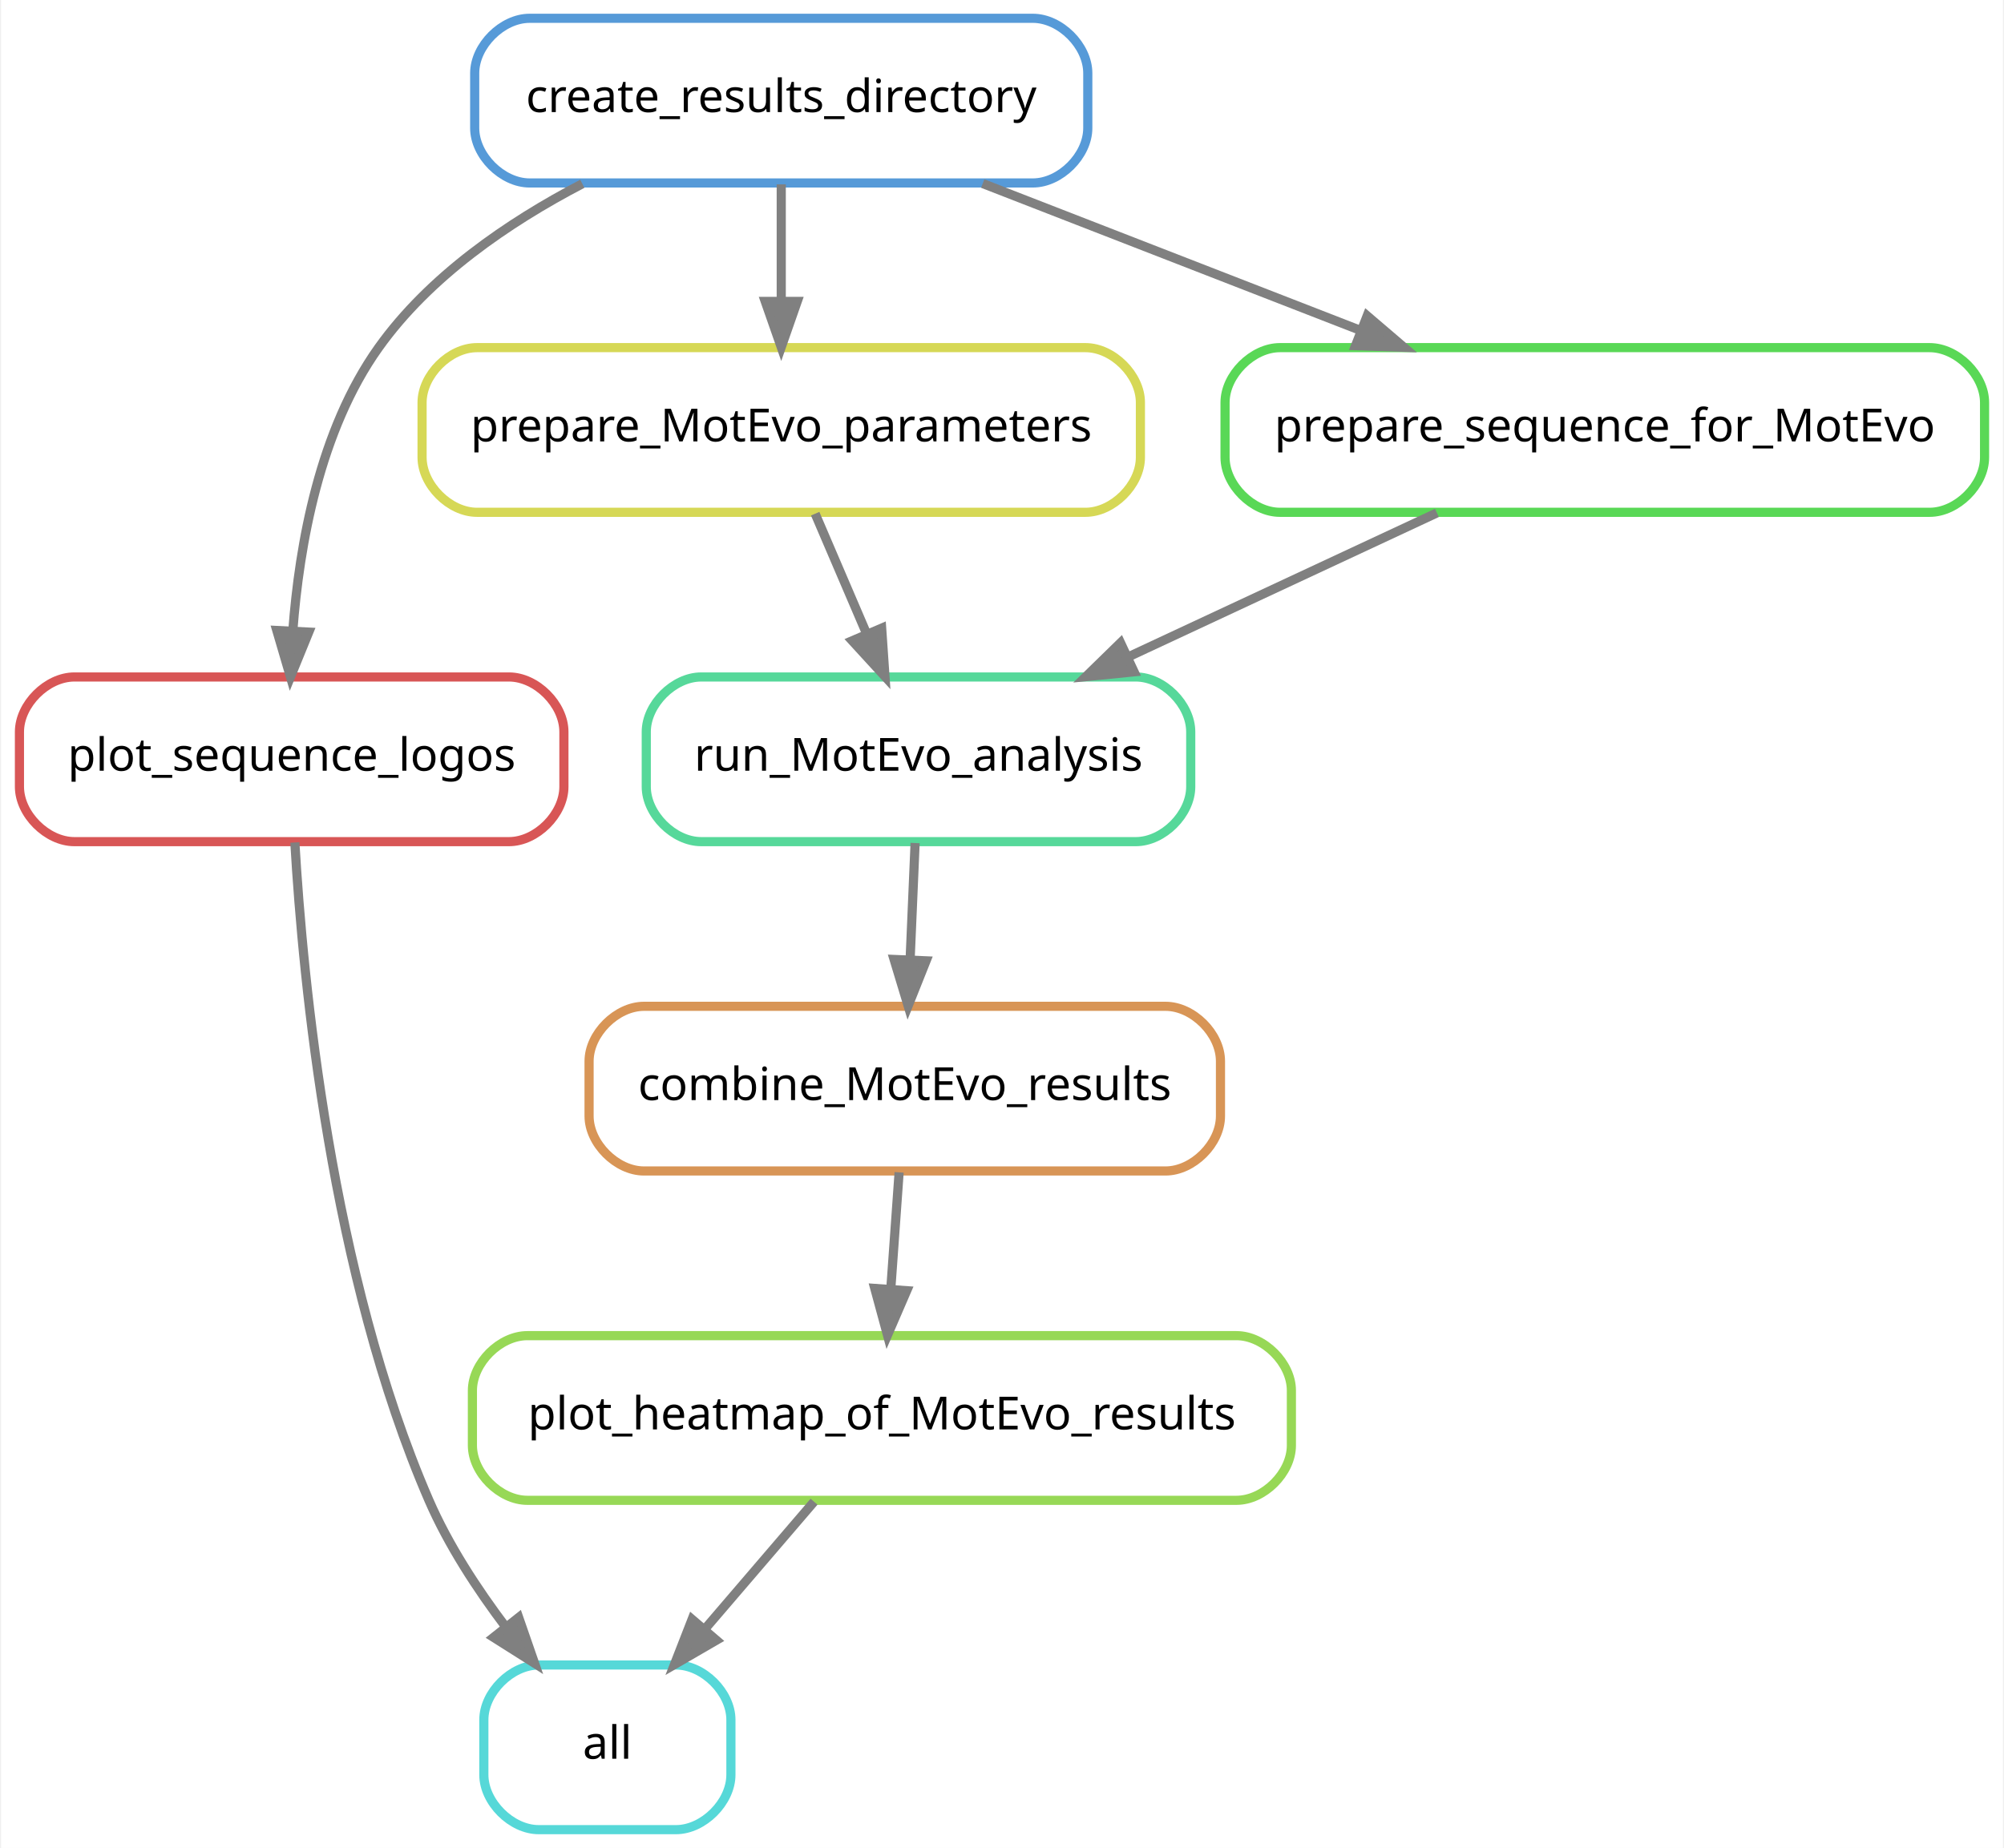
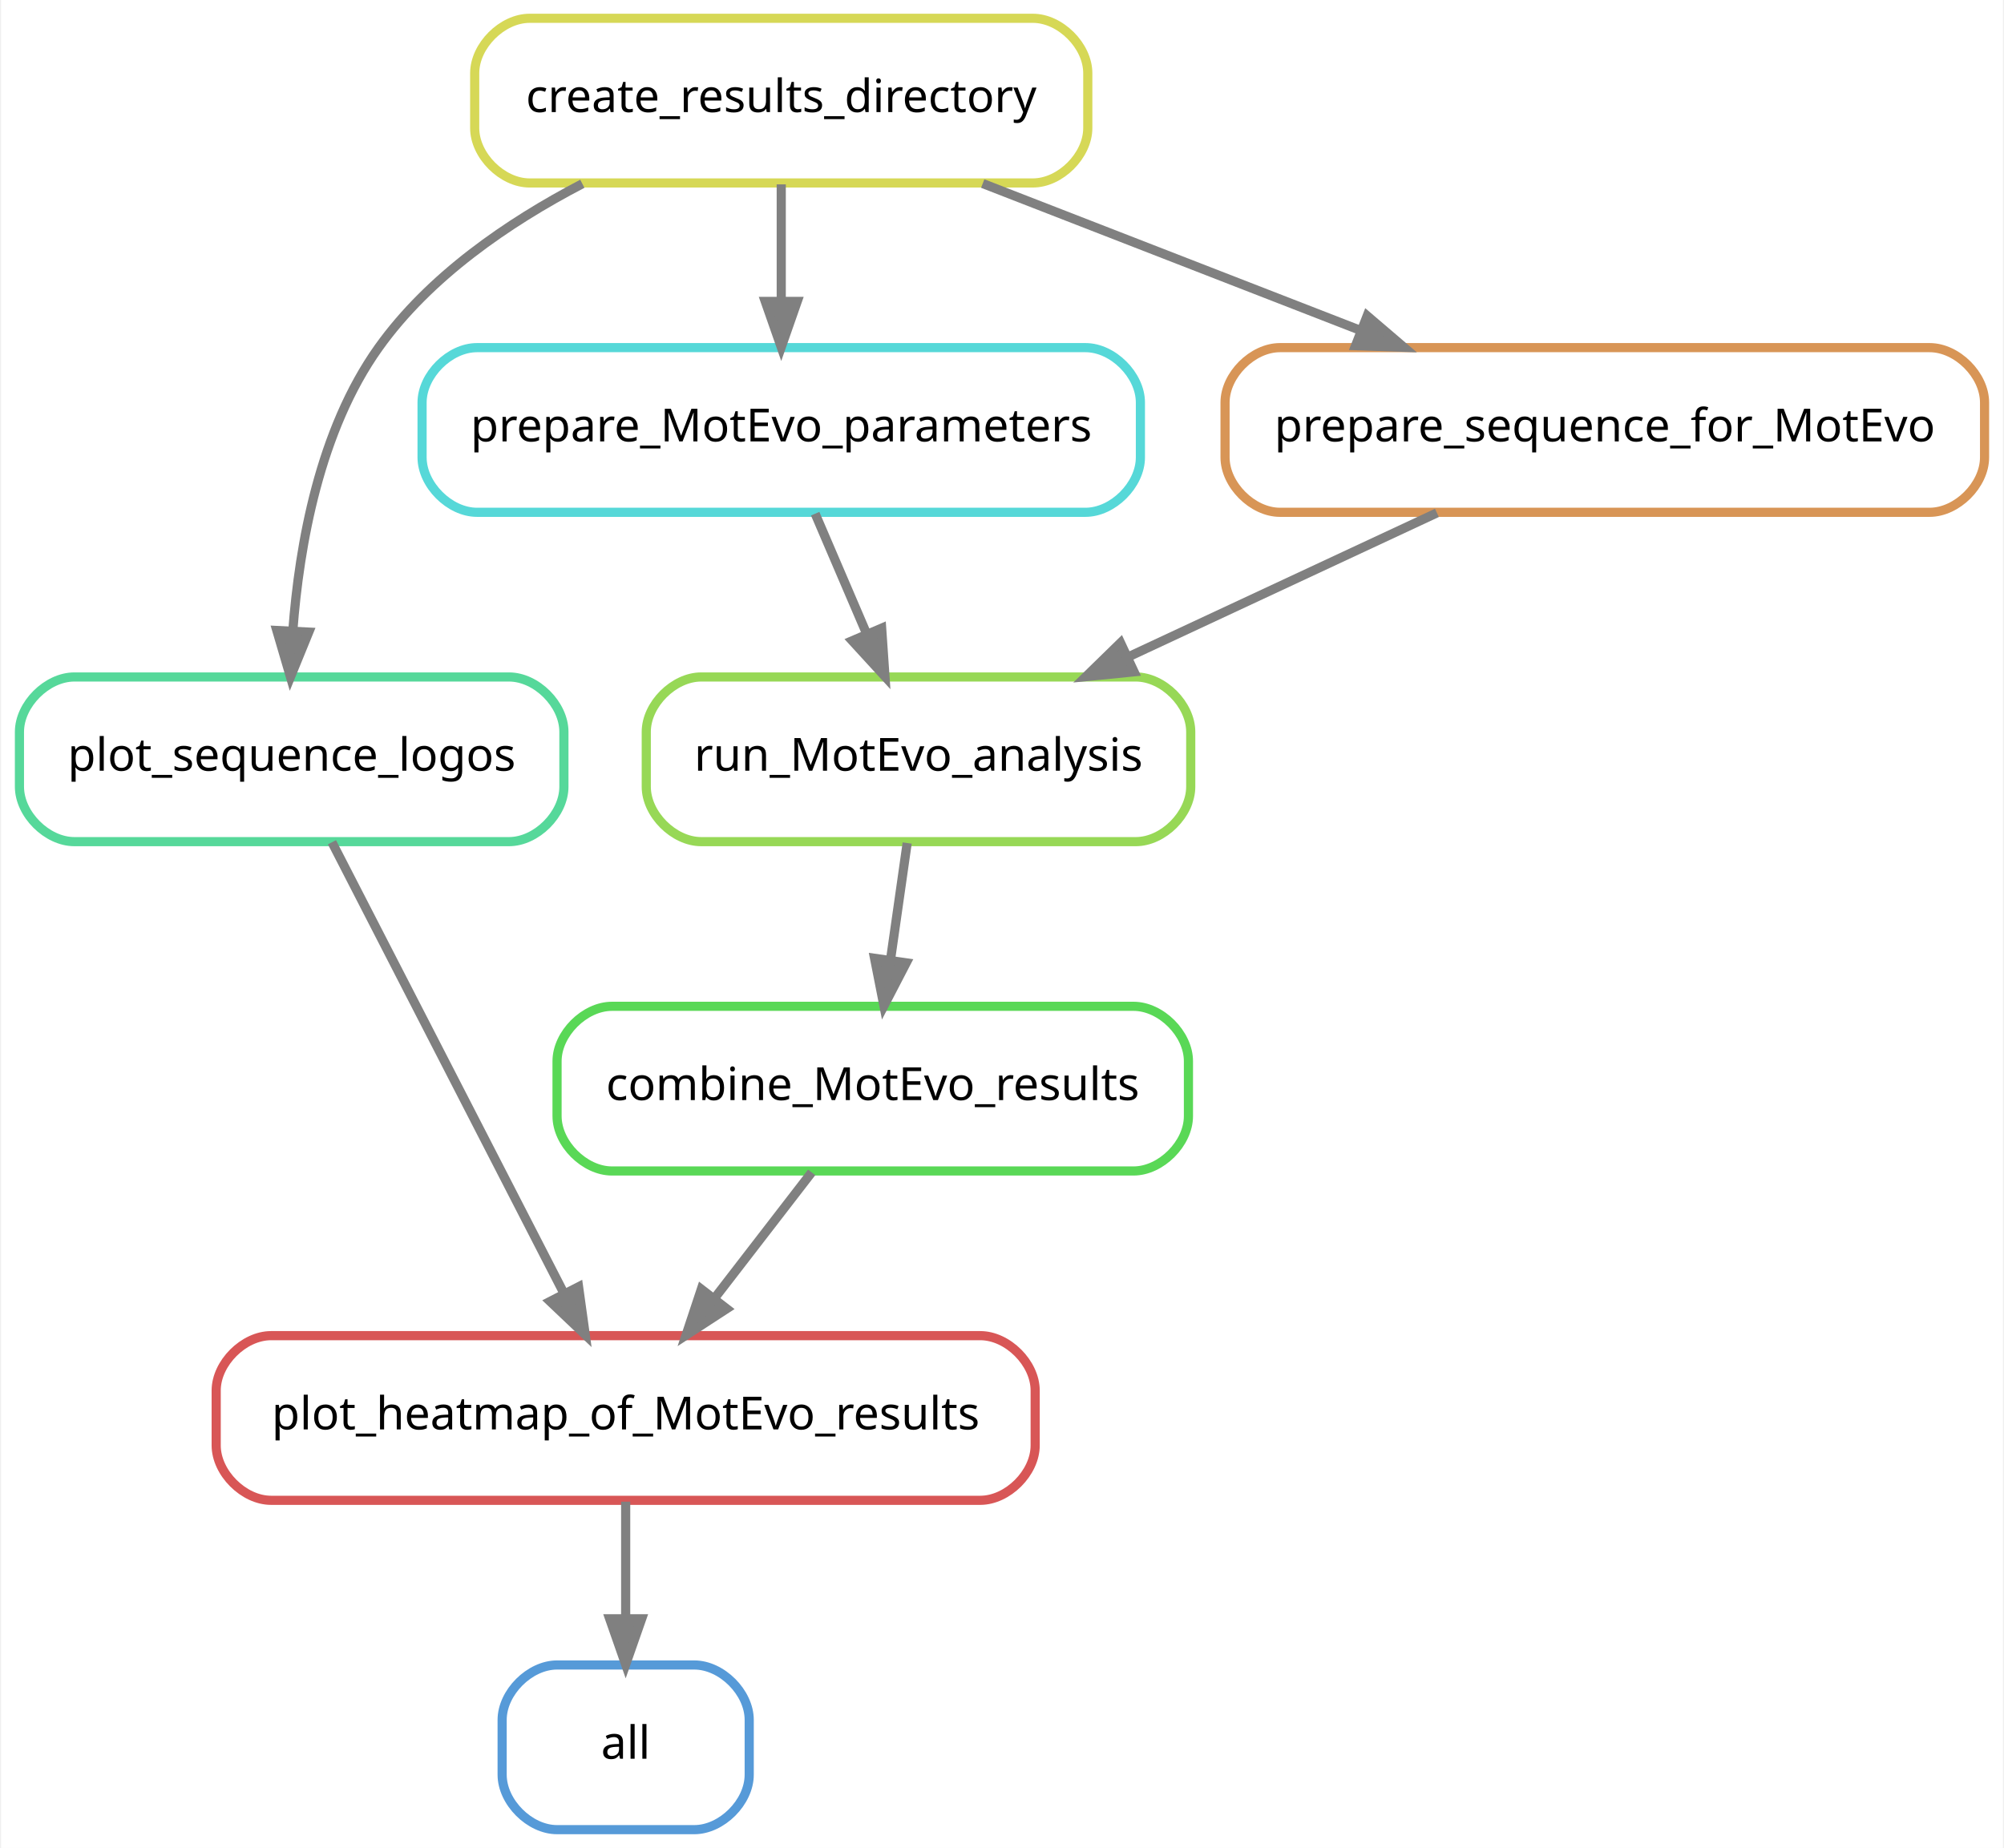
<svg xmlns="http://www.w3.org/2000/svg" width="438pt" height="404pt" viewBox="0.00 0.00 437.50 404.00">
  <g id="graph0" class="graph" transform="scale(1 1) rotate(0) translate(4 400)">
    <polygon fill="white" stroke="none" points="-4,4 -4,-400 433.5,-400 433.5,4 -4,4" />
    <g id="node1" class="node">
-       <path fill="none" stroke="#56d8d8" stroke-width="2" d="M143.5,-36C143.5,-36 113.5,-36 113.5,-36 107.5,-36 101.5,-30 101.5,-24 101.5,-24 101.5,-12 101.5,-12 101.5,-6 107.5,-0 113.5,-0 113.5,-0 143.5,-0 143.5,-0 149.5,-0 155.5,-6 155.5,-12 155.5,-12 155.5,-24 155.5,-24 155.5,-30 149.5,-36 143.5,-36" />
-       <text text-anchor="middle" x="128.5" y="-15.5" font-family="sans" font-size="10.00">all</text>
+       <path fill="none" stroke="#569ad8" stroke-width="2" d="M147.5,-36C147.5,-36 117.5,-36 117.5,-36 111.5,-36 105.5,-30 105.5,-24 105.5,-24 105.5,-12 105.5,-12 105.5,-6 111.5,-0 117.5,-0 117.5,-0 147.5,-0 147.5,-0 153.5,-0 159.5,-6 159.5,-12 159.5,-12 159.5,-24 159.5,-24 159.5,-30 153.5,-36 147.5,-36" />
+       <text text-anchor="middle" x="132.5" y="-15.5" font-family="sans" font-size="10.00">all</text>
    </g>
    <g id="node2" class="node">
-       <path fill="none" stroke="#97d856" stroke-width="2" d="M266,-108C266,-108 111,-108 111,-108 105,-108 99,-102 99,-96 99,-96 99,-84 99,-84 99,-78 105,-72 111,-72 111,-72 266,-72 266,-72 272,-72 278,-78 278,-84 278,-84 278,-96 278,-96 278,-102 272,-108 266,-108" />
-       <text text-anchor="middle" x="188.5" y="-87.5" font-family="sans" font-size="10.00">plot_heatmap_of_MotEvo_results</text>
+       <path fill="none" stroke="#d85656" stroke-width="2" d="M210,-108C210,-108 55,-108 55,-108 49,-108 43,-102 43,-96 43,-96 43,-84 43,-84 43,-78 49,-72 55,-72 55,-72 210,-72 210,-72 216,-72 222,-78 222,-84 222,-84 222,-96 222,-96 222,-102 216,-108 210,-108" />
+       <text text-anchor="middle" x="132.5" y="-87.5" font-family="sans" font-size="10.00">plot_heatmap_of_MotEvo_results</text>
+     </g>
+     <g id="edge1" class="edge">
+       <path fill="none" stroke="grey" stroke-width="2" d="M132.5,-71.697C132.5,-63.983 132.5,-54.712 132.5,-46.112" />
+       <polygon fill="grey" stroke="grey" stroke-width="2" points="136,-46.104 132.5,-36.104 129,-46.104 136,-46.104" />
+     </g>
+     <g id="node3" class="node">
+       <path fill="none" stroke="#59d856" stroke-width="2" d="M243.5,-180C243.5,-180 129.5,-180 129.5,-180 123.5,-180 117.5,-174 117.5,-168 117.5,-168 117.5,-156 117.5,-156 117.5,-150 123.5,-144 129.5,-144 129.5,-144 243.5,-144 243.5,-144 249.5,-144 255.5,-150 255.5,-156 255.5,-156 255.5,-168 255.5,-168 255.5,-174 249.5,-180 243.5,-180" />
+       <text text-anchor="middle" x="186.5" y="-159.5" font-family="sans" font-size="10.00">combine_MotEvo_results</text>
    </g>
    <g id="edge2" class="edge">
-       <path fill="none" stroke="grey" stroke-width="2" d="M173.669,-71.697C166.475,-63.305 157.703,-53.071 149.81,-43.861" />
-       <polygon fill="grey" stroke="grey" stroke-width="2" points="152.326,-41.419 143.161,-36.104 147.011,-45.975 152.326,-41.419" />
+       <path fill="none" stroke="grey" stroke-width="2" d="M173.152,-143.697C166.743,-135.389 158.942,-125.277 151.894,-116.141" />
+       <polygon fill="grey" stroke="grey" stroke-width="2" points="154.574,-113.884 145.695,-108.104 149.032,-118.16 154.574,-113.884" />
    </g>
-     <g id="node3" class="node">
-       <path fill="none" stroke="#d85656" stroke-width="2" d="M107,-252C107,-252 12,-252 12,-252 6,-252 0,-246 0,-240 0,-240 0,-228 0,-228 0,-222 6,-216 12,-216 12,-216 107,-216 107,-216 113,-216 119,-222 119,-228 119,-228 119,-240 119,-240 119,-246 113,-252 107,-252" />
+     <g id="node4" class="node">
+       <path fill="none" stroke="#56d89a" stroke-width="2" d="M107,-252C107,-252 12,-252 12,-252 6,-252 0,-246 0,-240 0,-240 0,-228 0,-228 0,-222 6,-216 12,-216 12,-216 107,-216 107,-216 113,-216 119,-222 119,-228 119,-228 119,-240 119,-240 119,-246 113,-252 107,-252" />
      <text text-anchor="middle" x="59.5" y="-231.5" font-family="sans" font-size="10.00">plot_sequence_logos</text>
    </g>
-     <g id="edge1" class="edge">
-       <path fill="none" stroke="grey" stroke-width="2" d="M60.194,-215.819C61.954,-185.559 68.114,-121.299 89.5,-72 93.728,-62.253 100.031,-52.593 106.344,-44.244" />
-       <polygon fill="grey" stroke="grey" stroke-width="2" points="109.112,-46.386 112.583,-36.376 103.627,-42.037 109.112,-46.386" />
-     </g>
-     <g id="node4" class="node">
-       <path fill="none" stroke="#d89556" stroke-width="2" d="M250.5,-180C250.5,-180 136.5,-180 136.5,-180 130.5,-180 124.5,-174 124.5,-168 124.5,-168 124.5,-156 124.5,-156 124.5,-150 130.5,-144 136.5,-144 136.5,-144 250.5,-144 250.5,-144 256.5,-144 262.5,-150 262.5,-156 262.5,-156 262.5,-168 262.5,-168 262.5,-174 256.5,-180 250.5,-180" />
-       <text text-anchor="middle" x="193.5" y="-159.5" font-family="sans" font-size="10.00">combine_MotEvo_results</text>
-     </g>
    <g id="edge3" class="edge">
-       <path fill="none" stroke="grey" stroke-width="2" d="M192.264,-143.697C191.713,-135.983 191.051,-126.712 190.437,-118.112" />
-       <polygon fill="grey" stroke="grey" stroke-width="2" points="193.925,-117.83 189.722,-108.104 186.943,-118.328 193.925,-117.83" />
+       <path fill="none" stroke="grey" stroke-width="2" d="M68.305,-215.871C80.911,-191.35 104.209,-146.032 119.001,-117.259" />
+       <polygon fill="grey" stroke="grey" stroke-width="2" points="122.204,-118.683 123.663,-108.189 115.978,-115.483 122.204,-118.683" />
    </g>
    <g id="node5" class="node">
-       <path fill="none" stroke="#569ad8" stroke-width="2" d="M221.5,-396C221.5,-396 111.5,-396 111.5,-396 105.5,-396 99.5,-390 99.5,-384 99.5,-384 99.5,-372 99.5,-372 99.5,-366 105.5,-360 111.5,-360 111.5,-360 221.5,-360 221.5,-360 227.5,-360 233.5,-366 233.5,-372 233.5,-372 233.5,-384 233.5,-384 233.5,-390 227.5,-396 221.5,-396" />
+       <path fill="none" stroke="#97d856" stroke-width="2" d="M244,-252C244,-252 149,-252 149,-252 143,-252 137,-246 137,-240 137,-240 137,-228 137,-228 137,-222 143,-216 149,-216 149,-216 244,-216 244,-216 250,-216 256,-222 256,-228 256,-228 256,-240 256,-240 256,-246 250,-252 244,-252" />
+       <text text-anchor="middle" x="196.5" y="-231.5" font-family="sans" font-size="10.00">run_MotEvo_analysis</text>
+     </g>
+     <g id="edge4" class="edge">
+       <path fill="none" stroke="grey" stroke-width="2" d="M194.028,-215.697C192.926,-207.983 191.602,-198.712 190.373,-190.112" />
+       <polygon fill="grey" stroke="grey" stroke-width="2" points="193.823,-189.509 188.943,-180.104 186.893,-190.499 193.823,-189.509" />
+     </g>
+     <g id="node6" class="node">
+       <path fill="none" stroke="#d6d856" stroke-width="2" d="M221.5,-396C221.5,-396 111.5,-396 111.5,-396 105.5,-396 99.5,-390 99.5,-384 99.5,-384 99.5,-372 99.5,-372 99.5,-366 105.5,-360 111.5,-360 111.5,-360 221.5,-360 221.5,-360 227.5,-360 233.5,-366 233.5,-372 233.5,-372 233.5,-384 233.5,-384 233.5,-390 227.5,-396 221.5,-396" />
      <text text-anchor="middle" x="166.5" y="-375.5" font-family="sans" font-size="10.00">create_results_directory</text>
    </g>
-     <g id="edge4" class="edge">
+     <g id="edge5" class="edge">
      <path fill="none" stroke="grey" stroke-width="2" d="M123.03,-359.827C106.772,-351.345 89.581,-339.537 78.5,-324 65.633,-305.959 61.162,-280.972 59.749,-262.065" />
      <polygon fill="grey" stroke="grey" stroke-width="2" points="63.241,-261.812 59.237,-252.002 56.25,-262.167 63.241,-261.812" />
    </g>
    <g id="node7" class="node">
-       <path fill="none" stroke="#d6d856" stroke-width="2" d="M233,-324C233,-324 100,-324 100,-324 94,-324 88,-318 88,-312 88,-312 88,-300 88,-300 88,-294 94,-288 100,-288 100,-288 233,-288 233,-288 239,-288 245,-294 245,-300 245,-300 245,-312 245,-312 245,-318 239,-324 233,-324" />
+       <path fill="none" stroke="#56d8d8" stroke-width="2" d="M233,-324C233,-324 100,-324 100,-324 94,-324 88,-318 88,-312 88,-312 88,-300 88,-300 88,-294 94,-288 100,-288 100,-288 233,-288 233,-288 239,-288 245,-294 245,-300 245,-300 245,-312 245,-312 245,-318 239,-324 233,-324" />
      <text text-anchor="middle" x="166.5" y="-303.5" font-family="sans" font-size="10.00">prepare_MotEvo_parameters</text>
    </g>
    <g id="edge8" class="edge">
      <path fill="none" stroke="grey" stroke-width="2" d="M166.5,-359.697C166.5,-351.983 166.5,-342.712 166.5,-334.112" />
      <polygon fill="grey" stroke="grey" stroke-width="2" points="170,-334.104 166.5,-324.104 163,-334.104 170,-334.104" />
    </g>
    <g id="node8" class="node">
-       <path fill="none" stroke="#59d856" stroke-width="2" d="M417.5,-324C417.5,-324 275.5,-324 275.5,-324 269.5,-324 263.5,-318 263.5,-312 263.5,-312 263.5,-300 263.5,-300 263.5,-294 269.5,-288 275.5,-288 275.5,-288 417.5,-288 417.5,-288 423.5,-288 429.5,-294 429.5,-300 429.5,-300 429.5,-312 429.5,-312 429.5,-318 423.5,-324 417.5,-324" />
+       <path fill="none" stroke="#d89556" stroke-width="2" d="M417.5,-324C417.5,-324 275.5,-324 275.5,-324 269.5,-324 263.5,-318 263.5,-312 263.5,-312 263.5,-300 263.5,-300 263.5,-294 269.5,-288 275.5,-288 275.5,-288 417.5,-288 417.5,-288 423.5,-288 429.5,-294 429.5,-300 429.5,-300 429.5,-312 429.5,-312 429.5,-318 423.5,-324 417.5,-324" />
      <text text-anchor="middle" x="346.5" y="-303.5" font-family="sans" font-size="10.00">prepare_sequence_for_MotEvo</text>
    </g>
    <g id="edge9" class="edge">
      <path fill="none" stroke="grey" stroke-width="2" d="M210.533,-359.876C235.468,-350.179 266.838,-337.98 293.162,-327.743" />
      <polygon fill="grey" stroke="grey" stroke-width="2" points="294.559,-330.955 302.61,-324.068 292.021,-324.431 294.559,-330.955" />
    </g>
-     <g id="node6" class="node">
-       <path fill="none" stroke="#56d89a" stroke-width="2" d="M244,-252C244,-252 149,-252 149,-252 143,-252 137,-246 137,-240 137,-240 137,-228 137,-228 137,-222 143,-216 149,-216 149,-216 244,-216 244,-216 250,-216 256,-222 256,-228 256,-228 256,-240 256,-240 256,-246 250,-252 244,-252" />
-       <text text-anchor="middle" x="196.5" y="-231.5" font-family="sans" font-size="10.00">run_MotEvo_analysis</text>
-     </g>
-     <g id="edge5" class="edge">
-       <path fill="none" stroke="grey" stroke-width="2" d="M195.758,-215.697C195.428,-207.983 195.031,-198.712 194.662,-190.112" />
-       <polygon fill="grey" stroke="grey" stroke-width="2" points="198.158,-189.945 194.233,-180.104 191.165,-190.245 198.158,-189.945" />
-     </g>
-     <g id="edge6" class="edge">
+     <g id="edge7" class="edge">
      <path fill="none" stroke="grey" stroke-width="2" d="M173.916,-287.697C177.294,-279.813 181.37,-270.304 185.123,-261.546" />
      <polygon fill="grey" stroke="grey" stroke-width="2" points="188.447,-262.675 189.17,-252.104 182.013,-259.917 188.447,-262.675" />
    </g>
-     <g id="edge7" class="edge">
+     <g id="edge6" class="edge">
      <path fill="none" stroke="grey" stroke-width="2" d="M309.806,-287.876C289.482,-278.392 264.029,-266.513 242.398,-256.419" />
      <polygon fill="grey" stroke="grey" stroke-width="2" points="243.617,-253.126 233.075,-252.068 240.657,-259.469 243.617,-253.126" />
    </g>
  </g>
</svg>
